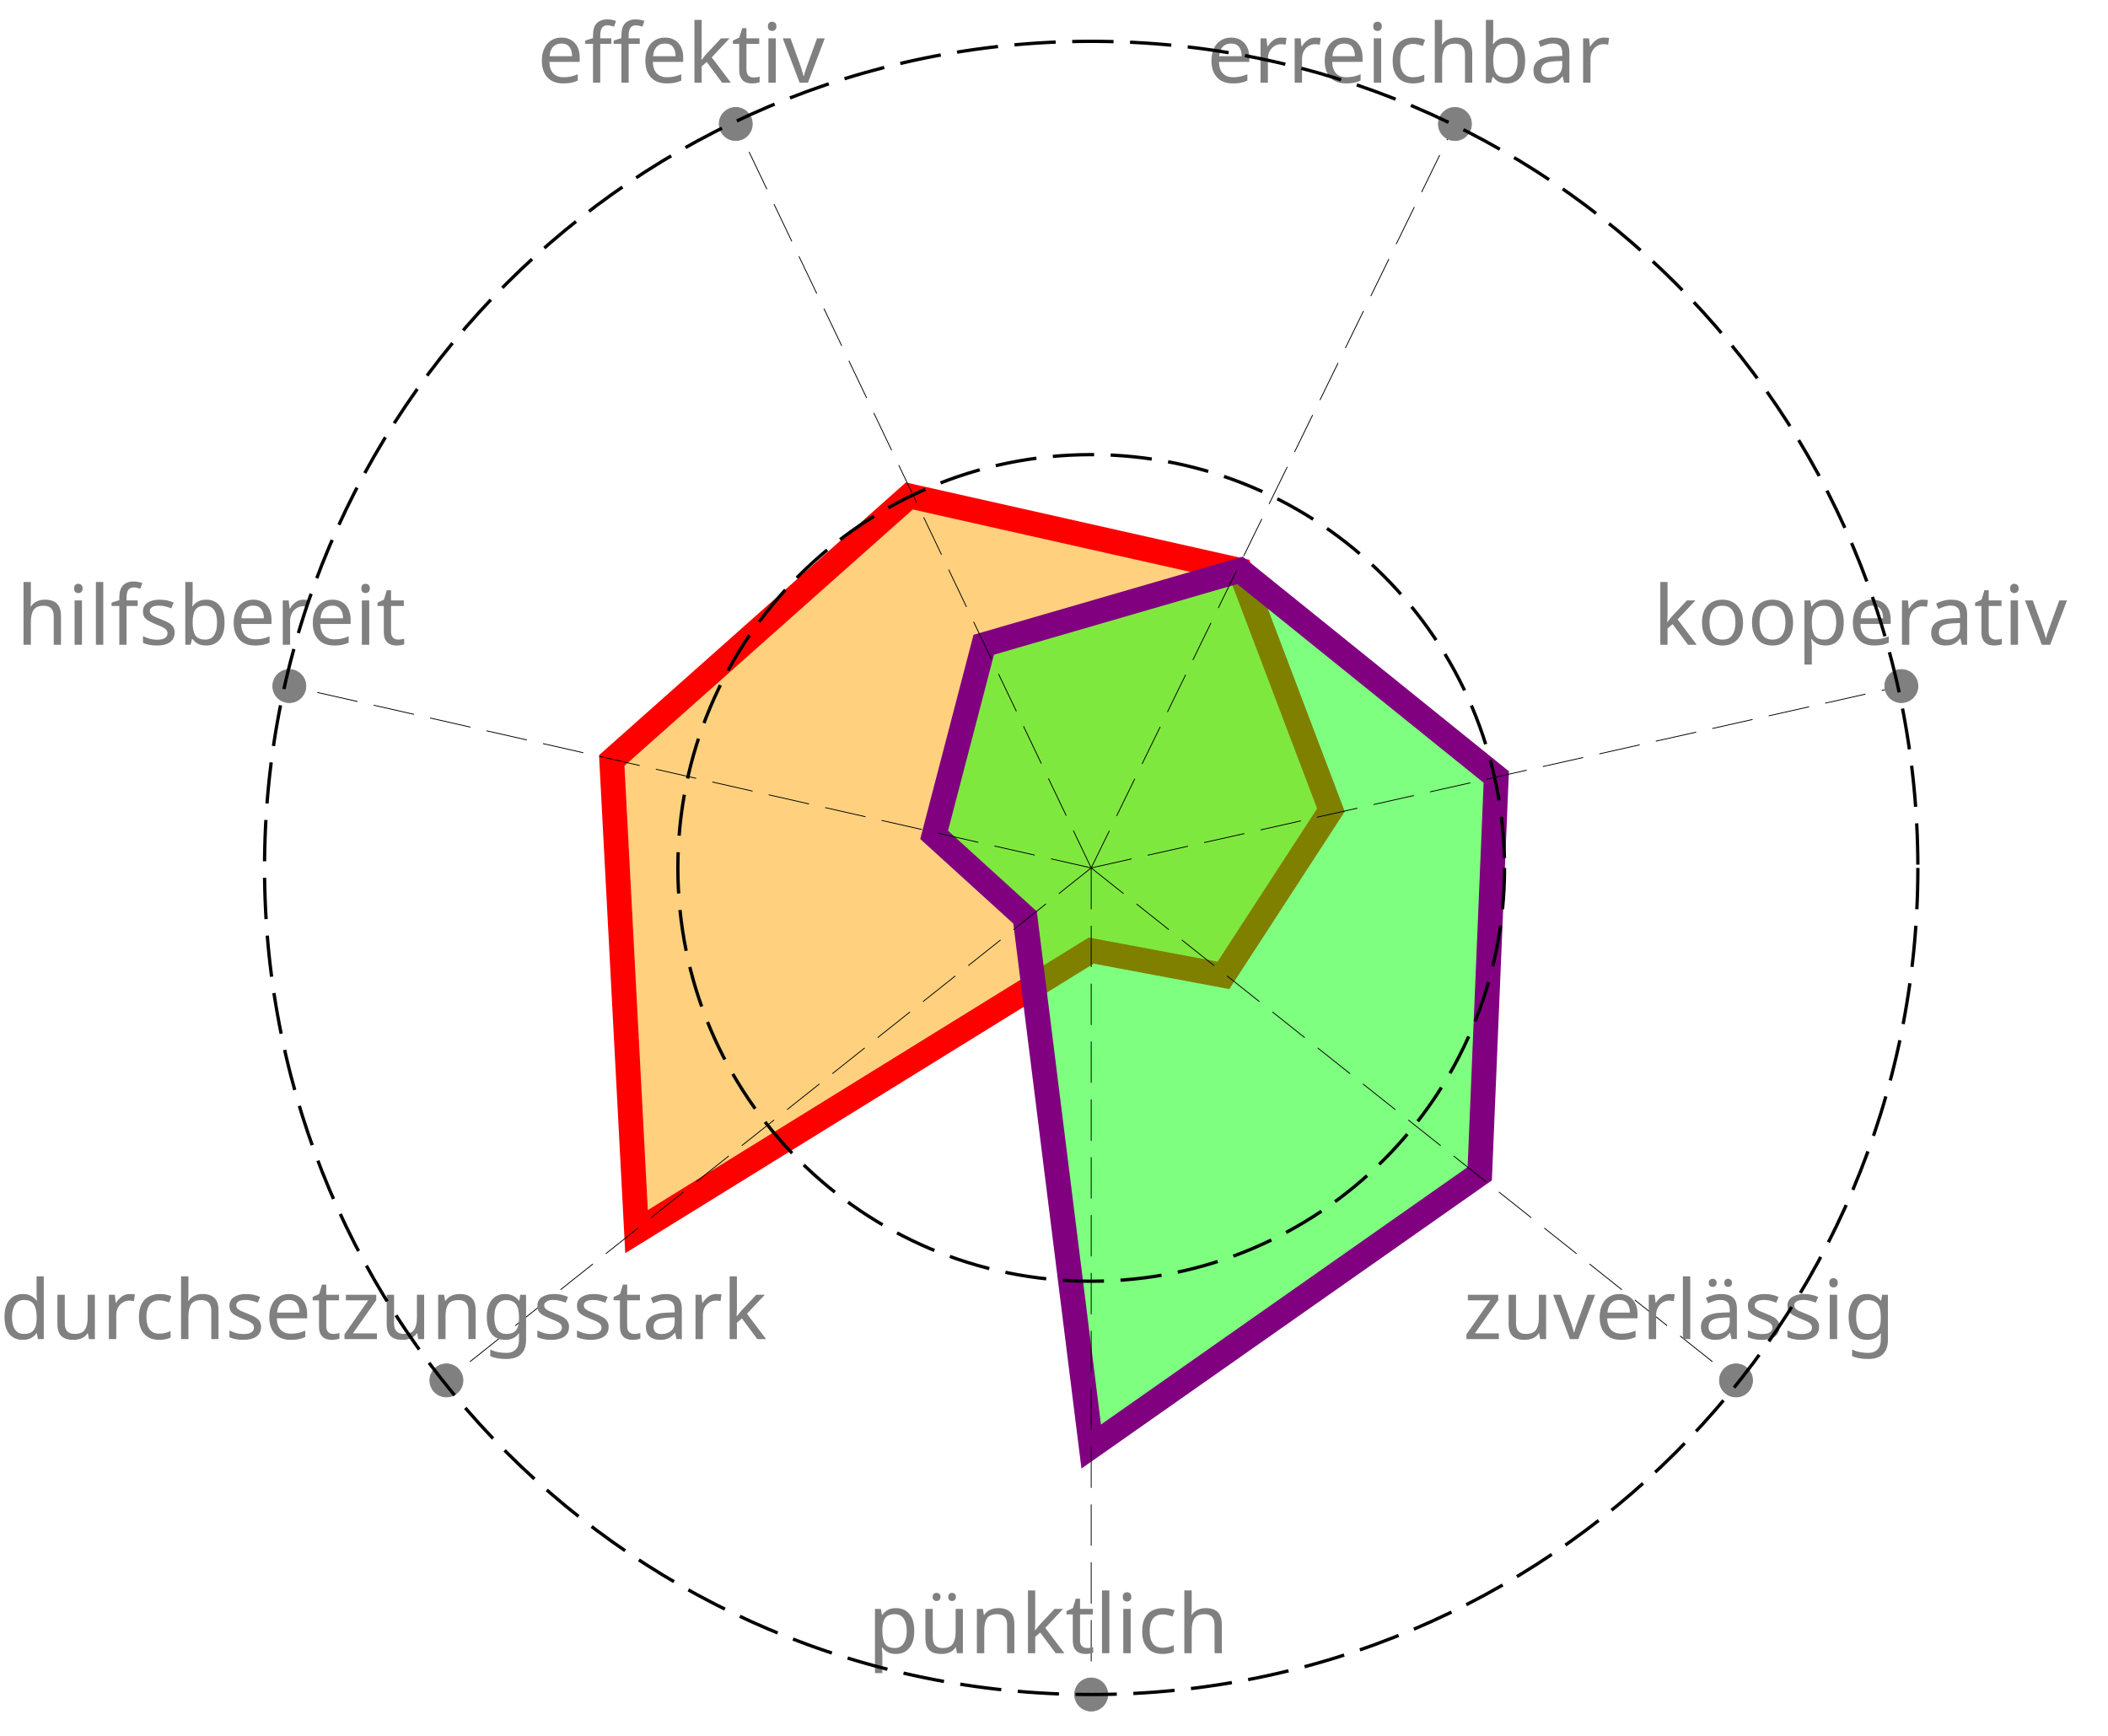
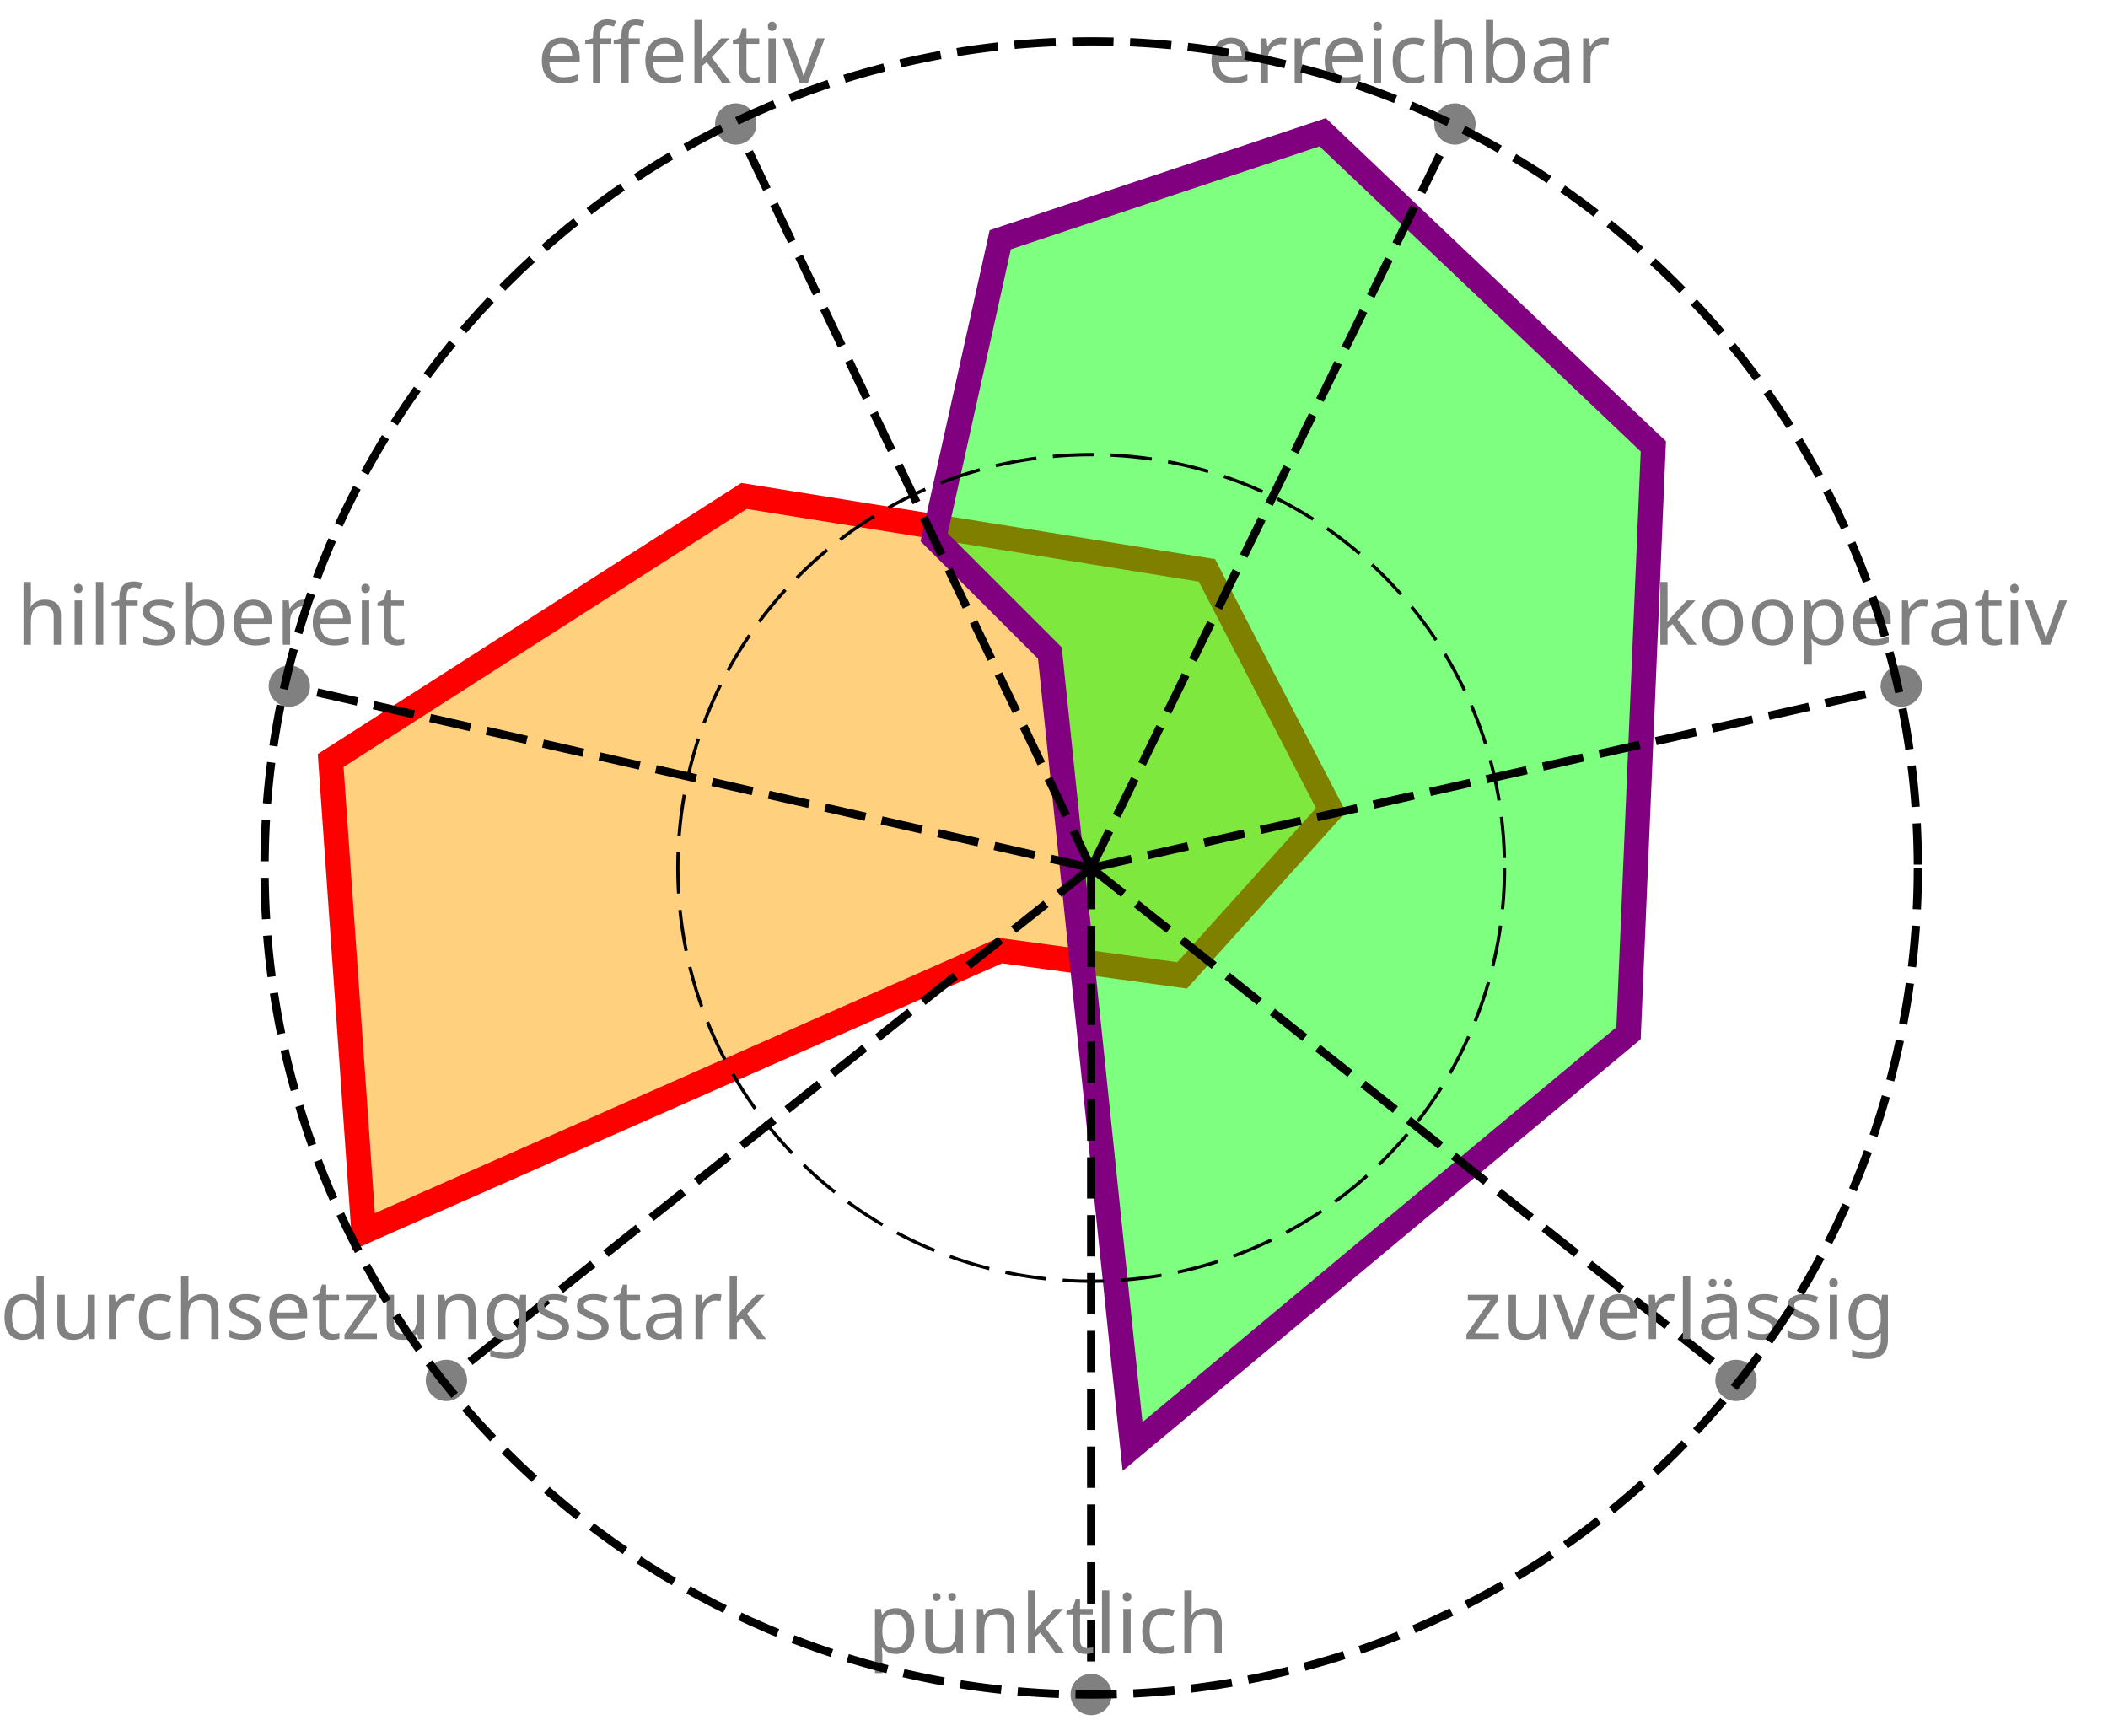
<svg xmlns="http://www.w3.org/2000/svg" viewBox="0 0 255 210">
-   <polygon id="first" points="132 115 148 118 161 98 150 69 110 60 74 92 77 149" style="fill: orange; stroke: red; stroke-width: 3; fill-opacity: 0.5;" />
-   <polygon id="second" points="132 175 179 142 181 94 150 69 119 78 113 101 124 111" style="fill: lime; stroke: purple; stroke-width: 3; fill-opacity: 0.5;" />
-   <line x1="132" y1="105" x2="132" y2="205" class="radiants" stroke-width="0.1" stroke="black" stroke-dasharray="5, 2" />
-   <circle cx="132" cy="205" r="2" fill="grey" stroke-width="0.1" stroke="grey" />
+   <polygon id="first" points="121 115 143 118 161 98 146 69 90 60 40 92 44 149" style="fill: orange; stroke: red; stroke-width: 3; fill-opacity: 0.5;" />
+   <polygon id="second" points="137 175 197 125 200 54 160 16 121 29 113 65 127 79" style="fill: lime; stroke: purple; stroke-width: 3; fill-opacity: 0.5;" />
+   <line x1="132" y1="105" x2="132" y2="205" class="radiants" stroke-width="1" stroke="black" stroke-dasharray="5, 2" />
+   <circle cx="132" cy="205" r="2" fill="grey" stroke-width="1" stroke="grey" />
  <text fill="grey" x="105" y="200" class="radiant_text" style="font-family: Verdana; font-size: 10px; white-space: pre;">pünktlich</text>
-   <line x1="132" y1="105" x2="210" y2="167" class="radiants" stroke-width="0.1" stroke="black" stroke-dasharray="5, 2" />
-   <circle cx="210" cy="167" r="2" fill="grey" stroke-width="0.1" stroke="grey" />
+   <line x1="132" y1="105" x2="210" y2="167" class="radiants" stroke-width="1" stroke="black" stroke-dasharray="5, 2" />
+   <circle cx="210" cy="167" r="2" fill="grey" stroke-width="1" stroke="grey" />
  <text fill="grey" x="177" y="162" class="radiant_text" style="font-family: Verdana; font-size: 10px; white-space: pre;">zuverlässig</text>
-   <line x1="132" y1="105" x2="230" y2="83" class="radiants" stroke-width="0.1" stroke="black" stroke-dasharray="5, 2" />
-   <circle cx="230" cy="83" r="2" fill="grey" stroke-width="0.1" stroke="grey" />
+   <line x1="132" y1="105" x2="230" y2="83" class="radiants" stroke-width="1" stroke="black" stroke-dasharray="5, 2" />
+   <circle cx="230" cy="83" r="2" fill="grey" stroke-width="1" stroke="grey" />
  <text fill="grey" x="200" y="78" class="radiant_text" style="font-family: Verdana; font-size: 10px; white-space: pre;">kooperativ</text>
-   <line x1="132" y1="105" x2="176" y2="15" class="radiants" stroke-width="0.1" stroke="black" stroke-dasharray="5, 2" />
-   <circle cx="176" cy="15" r="2" fill="grey" stroke-width="0.1" stroke="grey" />
+   <line x1="132" y1="105" x2="176" y2="15" class="radiants" stroke-width="1" stroke="black" stroke-dasharray="5, 2" />
+   <circle cx="176" cy="15" r="2" fill="grey" stroke-width="1" stroke="grey" />
  <text fill="grey" x="146" y="10" class="radiant_text" style="font-family: Verdana; font-size: 10px; white-space: pre;">erreichbar</text>
-   <line x1="132" y1="105" x2="89" y2="15" class="radiants" stroke-width="0.1" stroke="black" stroke-dasharray="5, 2" />
-   <circle cx="89" cy="15" r="2" fill="grey" stroke-width="0.1" stroke="grey" />
+   <line x1="132" y1="105" x2="89" y2="15" class="radiants" stroke-width="1" stroke="black" stroke-dasharray="5, 2" />
+   <circle cx="89" cy="15" r="2" fill="grey" stroke-width="1" stroke="grey" />
  <text fill="grey" x="65" y="10" class="radiant_text" style="font-family: Verdana; font-size: 10px; white-space: pre;">effektiv</text>
-   <line x1="132" y1="105" x2="35" y2="83" class="radiants" stroke-width="0.1" stroke="black" stroke-dasharray="5, 2" />
-   <circle cx="35" cy="83" r="2" fill="grey" stroke-width="0.1" stroke="grey" />
+   <line x1="132" y1="105" x2="35" y2="83" class="radiants" stroke-width="1" stroke="black" stroke-dasharray="5, 2" />
+   <circle cx="35" cy="83" r="2" fill="grey" stroke-width="1" stroke="grey" />
  <text fill="grey" x="2" y="78" class="radiant_text" style="font-family: Verdana; font-size: 10px; white-space: pre;">hilfsbereit</text>
-   <line x1="132" y1="105" x2="54" y2="167" class="radiants" stroke-width="0.1" stroke="black" stroke-dasharray="5, 2" />
-   <circle cx="54" cy="167" r="2" fill="grey" stroke-width="0.1" stroke="grey" />
+   <line x1="132" y1="105" x2="54" y2="167" class="radiants" stroke-width="1" stroke="black" stroke-dasharray="5, 2" />
+   <circle cx="54" cy="167" r="2" fill="grey" stroke-width="1" stroke="grey" />
  <text fill="grey" x="0" y="162" class="radiant_text" style="font-family: Verdana; font-size: 10px; white-space: pre;">durchsetzungsstark</text>
  <circle cx="132" cy="105" r="50" fill="none" stroke-width="0.4" stroke="black" stroke-dasharray="5, 2" />
-   <circle cx="132" cy="105" r="100" fill="none" stroke-width="0.4" stroke="black" stroke-dasharray="5, 2" />
+   <circle cx="132" cy="105" r="100" fill="none" stroke-width="1.0" stroke="black" stroke-dasharray="5, 2" />
</svg>
